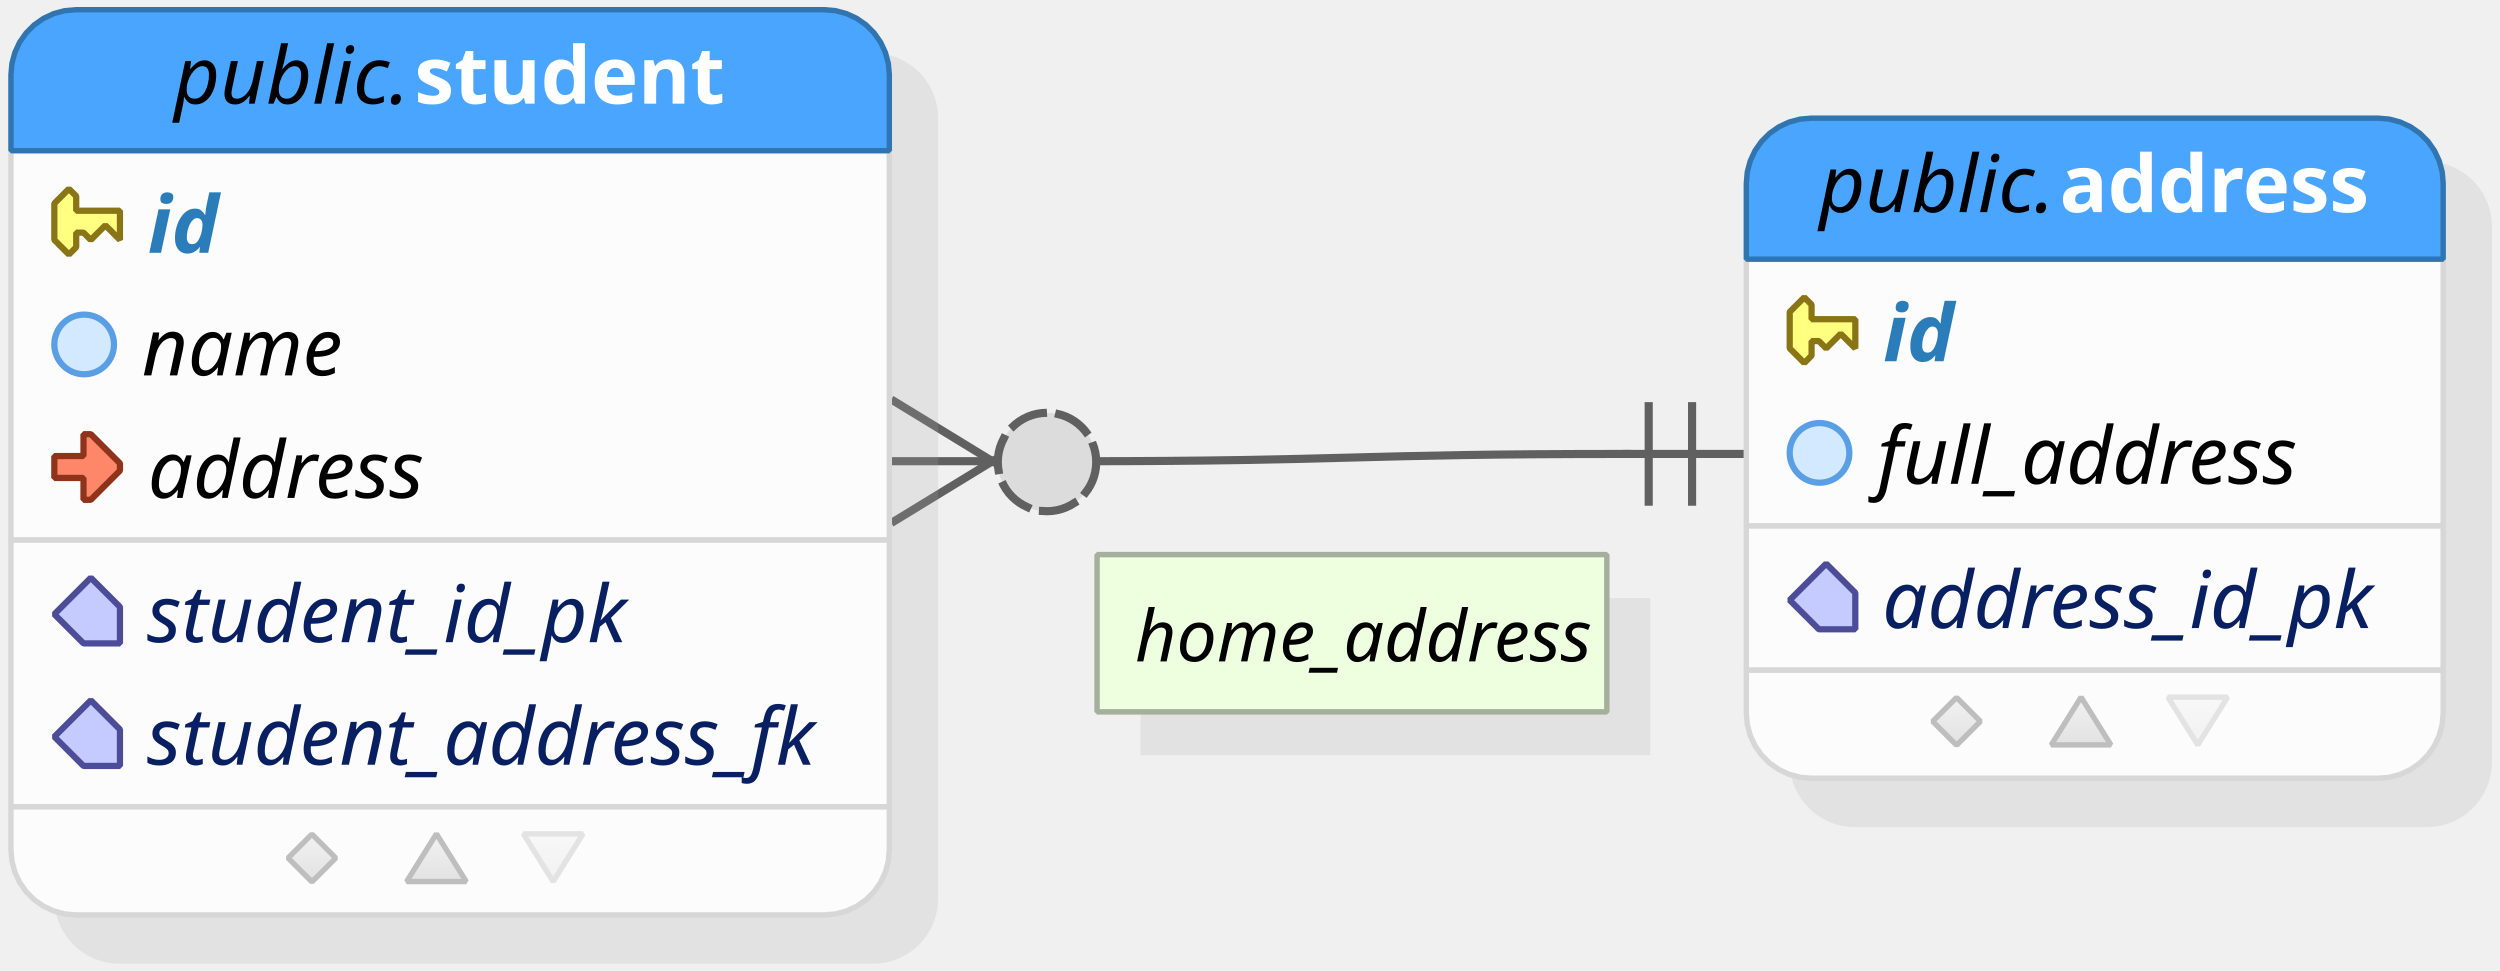
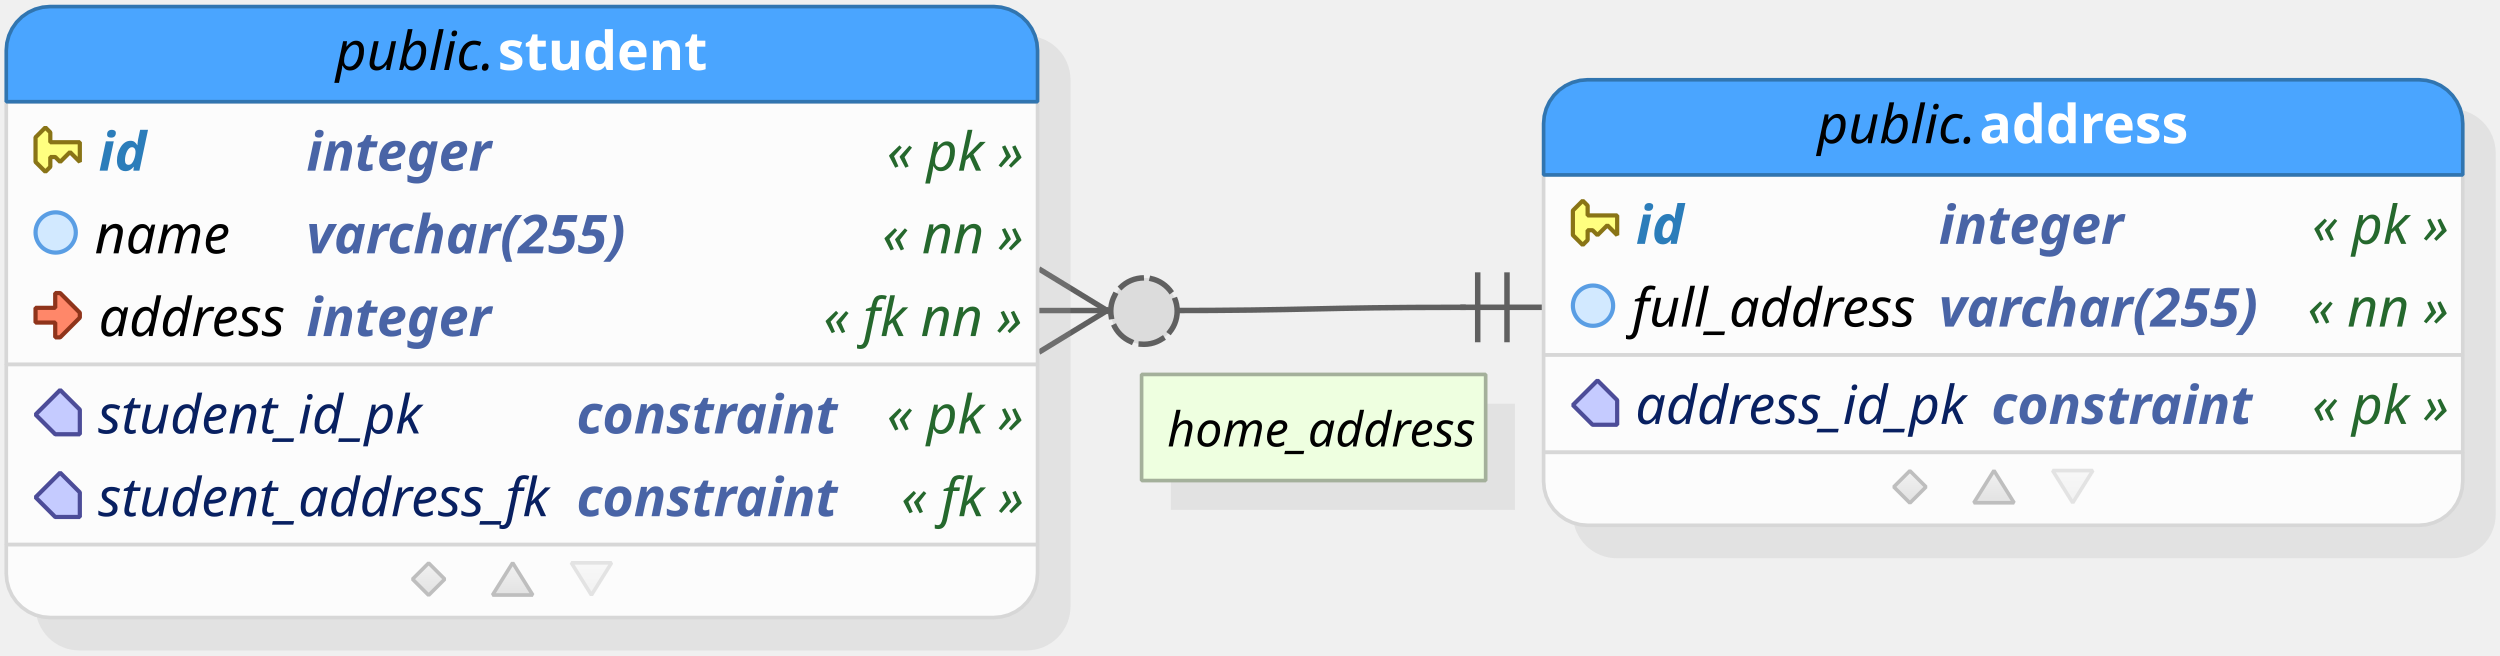
- <svg xmlns="http://www.w3.org/2000/svg" xmlns:xlink="http://www.w3.org/1999/xlink" height="179pt" viewBox="0 0 461 179" width="461pt">
+ <svg xmlns="http://www.w3.org/2000/svg" xmlns:xlink="http://www.w3.org/1999/xlink" height="179pt" viewBox="0 0 683 179" width="683pt">
  <linearGradient id="a" x2="0" y2="1">
    <stop offset="0" stop-color="#a9a9a9" stop-opacity=".196" />
    <stop offset="1" stop-color="#a9a9a9" stop-opacity=".196" />
  </linearGradient>
  <linearGradient id="b" x2="0" y2="1">
    <stop offset="0" stop-color="#fcfcfc" />
    <stop offset="1" stop-color="#fcfcfc" />
  </linearGradient>
  <linearGradient id="c" x2="0" y2="1">
+     <stop offset="0" stop-color="#f3f3f3" />
+     <stop offset="1" stop-color="#e1e1e1" />
+   </linearGradient>
+   <linearGradient id="d" x2="0" y2="1">
+     <stop offset="0" stop-color="#4aa5ff" />
+     <stop offset="1" stop-color="#4aa5ff" />
+   </linearGradient>
+   <linearGradient id="e" gradientTransform="scale(.99946 1.0005)" gradientUnits="userSpaceOnUse" x1="-.75" x2="-.75" y1="-.78" y2="18.89">
+     <stop offset="0" stop-color="#dcdcdc" />
+     <stop offset="1" stop-color="#dcdcdc" />
+   </linearGradient>
+   <linearGradient id="f" gradientTransform="scale(1.8004 .55544)" gradientUnits="userSpaceOnUse" x2="0" xlink:href="#a" y2="52.211" />
+   <linearGradient id="g" gradientTransform="scale(1.7795 .56195)" gradientUnits="userSpaceOnUse" x1="-.281" x2="-.281" y1="-.89" y2="52.496">
+     <stop offset="0" stop-color="#eeffe0" />
+     <stop offset="1" stop-color="#eeffe0" />
+   </linearGradient>
+   <linearGradient id="h" gradientTransform="scale(1.4333 .69768)" gradientUnits="userSpaceOnUse" x2="0" xlink:href="#a" y2="175.9" />
+   <linearGradient id="i" gradientTransform="scale(2.2411 .44622)" gradientUnits="userSpaceOnUse" x1="-.223" x2="-.223" xlink:href="#b" y1="-1.121" y2="111.38" />
+   <linearGradient id="j" gradientTransform="scale(3.0224 .33086)" gradientUnits="userSpaceOnUse" x1="-.165" x2="-.165" xlink:href="#b" y1="-1.511" y2="81.907" />
+   <linearGradient id="k" gradientTransform="scale(.99738 1.0026)" gradientUnits="userSpaceOnUse" x1="-.577" x2="-.577" y1="-.811" y2="12.474">
    <stop offset="0" stop-color="#ffff80" />
    <stop offset="1" stop-color="#ffff80" />
  </linearGradient>
-   <linearGradient id="d" x2="0" y2="1">
+   <linearGradient id="l" gradientUnits="userSpaceOnUse" x1="-.575" x2="-.575" y1="-.575" y2="11.575">
    <stop offset="0" stop-color="#d2e9ff" />
    <stop offset="1" stop-color="#d2e9ff" />
  </linearGradient>
-   <linearGradient id="e" x2="0" y2="1">
+   <linearGradient id="m" gradientTransform="scale(.98481 1.0154)" gradientUnits="userSpaceOnUse" x1="-.413" x2="-.413" y1="-.801" y2="12.483">
    <stop offset="0" stop-color="#c5cbff" />
    <stop offset="1" stop-color="#c5cbff" />
  </linearGradient>
-   <linearGradient id="f" x2="0" y2="1">
-     <stop offset="0" stop-color="#f3f3f3" />
-     <stop offset="1" stop-color="#e1e1e1" />
-   </linearGradient>
-   <linearGradient id="g" x2="0" y2="1">
-     <stop offset="0" stop-color="#4aa5ff" />
-     <stop offset="1" stop-color="#4aa5ff" />
-   </linearGradient>
-   <linearGradient id="h" gradientTransform="matrix(.99946 0 0 1.0005 183.99 76.12)" gradientUnits="userSpaceOnUse" x1="-.75" x2="-.75" y1="-.78" y2="18.89">
-     <stop offset="0" stop-color="#dcdcdc" />
-     <stop offset="1" stop-color="#dcdcdc" />
-   </linearGradient>
-   <linearGradient id="i" gradientTransform="matrix(1.8004 0 0 .55544 210.3 110.27)" gradientUnits="userSpaceOnUse" x2="0" xlink:href="#a" y2="52.211" />
-   <linearGradient id="j" gradientTransform="matrix(1.7795 0 0 .56195 202.3 102.27)" gradientUnits="userSpaceOnUse" x1="-.281" x2="-.281" y1="-.89" y2="52.496">
-     <stop offset="0" stop-color="#eeffe0" />
-     <stop offset="1" stop-color="#eeffe0" />
-   </linearGradient>
-   <linearGradient id="k" gradientTransform="matrix(1.0272 0 0 .97348 330.02 29.788)" gradientUnits="userSpaceOnUse" x2="0" xlink:href="#a" y2="126.07" />
-   <linearGradient id="l" gradientTransform="matrix(1.6062 0 0 .6226 322.02 47.788)" gradientUnits="userSpaceOnUse" x1="-.311" x2="-.311" xlink:href="#b" y1="-.803" y2="79.826" />
-   <linearGradient id="m" gradientTransform="matrix(2.1661 0 0 .46165 322.02 96.988)" gradientUnits="userSpaceOnUse" x1="-.231" x2="-.231" xlink:href="#b" y1="-1.083" y2="58.702" />
-   <linearGradient id="n" gradientTransform="matrix(.99738 0 0 1.0026 330.02 54.828)" gradientUnits="userSpaceOnUse" x1="-.577" x2="-.577" xlink:href="#c" y1="-.811" y2="12.474" />
-   <linearGradient id="o" gradientUnits="userSpaceOnUse" x1="329.44" x2="329.44" xlink:href="#d" y1="77.438" y2="89.588" />
-   <linearGradient id="p" gradientTransform="matrix(.98481 0 0 1.0154 330.02 103.94)" gradientUnits="userSpaceOnUse" x1="-.413" x2="-.413" xlink:href="#e" y1="-.801" y2="12.483" />
-   <linearGradient id="q" gradientTransform="matrix(2.4878 0 0 .40196 322.02 123.59)" gradientUnits="userSpaceOnUse" x1="-.201" x2="-.201" xlink:href="#b" y1="-1.244" y2="50.811" />
-   <linearGradient id="r" gradientTransform="matrix(1.1144 0 0 .89736 399.77 128.56)" gradientUnits="userSpaceOnUse" x1="-.618" x2="-.618" xlink:href="#f" y1="-.768" y2="10.102" />
-   <linearGradient id="s" gradientTransform="matrix(1.0891 0 0 .9182 378.25 128.56)" gradientUnits="userSpaceOnUse" x1="-.389" x2="-.389" xlink:href="#f" y1="-.75" y2="10.128" />
-   <linearGradient id="t" gradientTransform="matrix(.98191 0 0 1.0184 356.39 128.62)" gradientUnits="userSpaceOnUse" x1="-.36" x2="-.36" xlink:href="#f" y1="-.694" y2="8.988" />
-   <linearGradient id="u" gradientTransform="matrix(2.1904 0 0 .45653 322.02 21.788)" gradientUnits="userSpaceOnUse" x1="-.247" x2="-.247" xlink:href="#g" y1="-1.095" y2="58.046" />
-   <linearGradient id="v" gradientTransform="matrix(.98514 0 0 1.0151 10.019 9.788)" gradientUnits="userSpaceOnUse" x2="0" xlink:href="#a" y2="165.43" />
-   <linearGradient id="w" gradientTransform="matrix(1.4962 0 0 .66836 2.0193 27.788)" gradientUnits="userSpaceOnUse" x1="-.334" x2="-.334" xlink:href="#b" y1="-.748" y2="108.18" />
-   <linearGradient id="x" gradientTransform="matrix(1.8018 0 0 .555 2.0193 99.588)" gradientUnits="userSpaceOnUse" x1="-.278" x2="-.278" xlink:href="#b" y1="-.901" y2="89.549" />
-   <linearGradient id="y" gradientTransform="matrix(.99738 0 0 1.0026 10.019 34.828)" gradientUnits="userSpaceOnUse" x1="-.577" x2="-.577" xlink:href="#c" y1="-.811" y2="12.474" />
-   <linearGradient id="z" gradientUnits="userSpaceOnUse" x1="9.444" x2="9.444" xlink:href="#d" y1="57.438" y2="69.588" />
-   <linearGradient id="A" gradientUnits="userSpaceOnUse" x1="9.444" x2="9.444" y1="79.488" y2="92.738">
+   <linearGradient id="n" gradientTransform="scale(3.4712 .28808)" gradientUnits="userSpaceOnUse" x1="-.144" x2="-.144" xlink:href="#b" y1="-1.736" y2="70.896" />
+   <linearGradient id="o" gradientTransform="scale(1.1144 .89736)" gradientUnits="userSpaceOnUse" x1="-.618" x2="-.618" xlink:href="#c" y1="-.768" y2="10.102" />
+   <linearGradient id="p" gradientTransform="scale(1.0891 .9182)" gradientUnits="userSpaceOnUse" x1="-.389" x2="-.389" xlink:href="#c" y1="-.75" y2="10.128" />
+   <linearGradient id="q" gradientTransform="scale(.98191 1.0184)" gradientUnits="userSpaceOnUse" x1="-.36" x2="-.36" xlink:href="#c" y1="-.694" y2="8.988" />
+   <linearGradient id="r" gradientTransform="scale(3.056 .32722)" gradientUnits="userSpaceOnUse" x1="-.177" x2="-.177" xlink:href="#d" y1="-1.528" y2="80.985" />
+   <linearGradient id="s" gradientTransform="scale(1.2976 .77065)" gradientUnits="userSpaceOnUse" x2="0" xlink:href="#a" y2="217.9" />
+   <linearGradient id="t" gradientTransform="scale(1.9708 .50742)" gradientUnits="userSpaceOnUse" x1="-.254" x2="-.254" xlink:href="#b" y1="-.985" y2="142.49" />
+   <linearGradient id="u" gradientTransform="scale(2.3733 .42136)" gradientUnits="userSpaceOnUse" x1="-.211" x2="-.211" xlink:href="#b" y1="-1.187" y2="117.95" />
+   <linearGradient id="v" gradientUnits="userSpaceOnUse" x1="-.575" x2="-.575" y1="-.575" y2="12.675">
    <stop offset="0" stop-color="#ff8769" />
    <stop offset="1" stop-color="#ff8769" />
  </linearGradient>
-   <linearGradient id="B" gradientTransform="matrix(.98481 0 0 1.0154 10.019 106.54)" gradientUnits="userSpaceOnUse" x1="-.413" x2="-.413" xlink:href="#e" y1="-.801" y2="12.483" />
-   <linearGradient id="C" gradientTransform="matrix(.98481 0 0 1.0154 10.019 129.14)" gradientUnits="userSpaceOnUse" x1="-.413" x2="-.413" xlink:href="#e" y1="-.801" y2="12.483" />
-   <linearGradient id="D" gradientTransform="matrix(2.7908 0 0 .35832 2.0193 148.79)" gradientUnits="userSpaceOnUse" x1="-.179" x2="-.179" xlink:href="#b" y1="-1.395" y2="57" />
-   <linearGradient id="E" gradientTransform="matrix(1.1144 0 0 .89736 96.504 153.76)" gradientUnits="userSpaceOnUse" x1="-.618" x2="-.618" xlink:href="#f" y1="-.768" y2="10.102" />
-   <linearGradient id="F" gradientTransform="matrix(1.0891 0 0 .9182 74.98 153.76)" gradientUnits="userSpaceOnUse" x1="-.389" x2="-.389" xlink:href="#f" y1="-.75" y2="10.128" />
-   <linearGradient id="G" gradientTransform="matrix(.98191 0 0 1.0184 53.119 153.82)" gradientUnits="userSpaceOnUse" x1="-.36" x2="-.36" xlink:href="#f" y1="-.694" y2="8.988" />
-   <linearGradient id="H" gradientTransform="matrix(2.4571 0 0 .40698 2.0193 1.788)" gradientUnits="userSpaceOnUse" x1="-.22" x2="-.22" xlink:href="#g" y1="-1.229" y2="65.114" />
+   <linearGradient id="w" gradientTransform="scale(3.676 .27203)" gradientUnits="userSpaceOnUse" x1="-.136" x2="-.136" xlink:href="#b" y1="-1.838" y2="75.079" />
+   <linearGradient id="x" gradientTransform="scale(3.2363 .30899)" gradientUnits="userSpaceOnUse" x1="-.167" x2="-.167" xlink:href="#d" y1="-1.618" y2="85.762" />
  <g stroke="#606060" stroke-linecap="square" stroke-linejoin="bevel" stroke-width="1.5">
    <g fill="none">
-       <path d="m164.99 85.051h33" />
-       <path d="m197.99 85.051c51.014 0 51.014-1.346 102.03-1.346" />
-       <path d="m300.02 83.705h22" />
-       <g transform="translate(164.99 85.051)">
+       <g transform="translate(-78.291 -78.212)">
+         <path d="m362.75 163.05h33" />
+         <path d="m395.75 163.054c41.125 0 41.125-.882 82.25-.882" />
+         <path d="m478 162.17h22" />
+       </g>
+       <g transform="translate(284.46 84.842)">
        <path d="m18 0-18-11" />
        <path d="m18 0-18 11" />
      </g>
    </g>
-     <circle cx="193.07" cy="85.195" fill="url(#h)" fill-rule="evenodd" r="9.075" stroke-dasharray="6 3" />
+     <circle cx="9.075" cy="9.075" fill="url(#e)" fill-rule="evenodd" r="9.075" stroke-dasharray="6 3" transform="translate(303.46 75.91)" />
    <g fill="none">
-       <path d="m0-8.8v17.6" transform="translate(312.02 83.705)" />
-       <path d="m0-8.8v17.6" transform="translate(304.02 83.705)" />
+       <path d="m0-8.8v17.6" transform="translate(411.71 83.96)" />
+       <path d="m0-8.8v17.6" transform="translate(403.71 83.96)" />
    </g>
  </g>
  <g fill-rule="evenodd">
-     <path d="m210.3 110.27h94v29h-94z" fill="url(#i)" />
-     <path d="m202.3 102.27h94v29h-94z" fill="url(#j)" stroke="#a4b09b" stroke-linecap="square" stroke-linejoin="bevel" />
-     <text style="font-family:Noto Sans;font-size:13.2;font-style:italic;font-weight:400;stroke-linecap:square;stroke-linejoin:bevel" x="209.301" y="121.96">home_address</text>
-     <path d="m330.02 41.788c0-6.627 5.373-12 12-12h105.5c6.628 0 12 5.373 12 12v98.724c0 6.627-5.372 12-12 12h-105.5c-6.627 0-12-5.373-12-12z" fill="url(#k)" />
+     <path d="m0 0h94v29h-94z" fill="url(#f)" transform="translate(319.88 110.29)" />
+     <path d="m0 0h94v29h-94z" fill="url(#g)" stroke="#a4b09b" stroke-linecap="square" stroke-linejoin="bevel" transform="translate(311.88 102.29)" />
+     <text style="font-family:Noto Sans;font-size:13.2;font-style:italic;font-weight:400;stroke-linecap:square;stroke-linejoin:bevel" transform="translate(314.88 104.09)" x="4" y="17.891">home_address</text>
+     <path d="m0 12c0-6.627 5.373-12 12-12h228.12c6.627 0 12 5.373 12 12v98.724c0 6.627-5.373 12-12 12h-228.12c-6.627 0-12-5.373-12-12z" fill="url(#h)" transform="translate(429.71 29.788)" />
    <g stroke-linecap="square" stroke-linejoin="bevel">
-       <path d="m322.02 47.788h128.5v49.2h-128.5z" fill="url(#l)" stroke="#d7d7d7" />
-       <path d="m322.02 96.988h128.5v26.6h-128.5z" fill="url(#m)" stroke="#d7d7d7" />
-       <path d="m332.71 54.828-2.689 2.689v6.722l2.689 2.689 1.344-1.344v-2.689h1.344l1.344 1.344 2.689-2.689 2.689 2.689v-5.378h-8.067v-2.689z" fill="url(#n)" stroke="#897416" stroke-width="1.15" />
-       <text fill="#2b7dba" font-family="Noto Sans" font-size="14.667" font-style="italic" font-weight="700" x="347.269" y="66.619">id</text>
-       <circle cx="335.52" cy="83.513" fill="url(#o)" r="5.5" stroke="#5a9ee4" stroke-width="1.15" />
-       <text font-family="Noto Sans" font-size="14.667" font-style="italic" font-weight="400" x="346.169" y="89.219">full_address</text>
-       <path d="m336.74 103.94-6.722 6.722 5.378 5.378h6.722v-6.722z" fill="url(#p)" stroke="#4c4c98" stroke-width="1.15" />
-       <text fill="#082061" font-family="Noto Sans" font-size="14.667" font-style="italic" font-weight="400" x="347.101" y="115.819">address_id_pk</text>
-       <path d="m322.019 123.588h128.503v7.924l-.182 2.084-.541 2.02-.884 1.896-1.2 1.714-1.479 1.479-1.714 1.2-1.895.884-2.021.541-2.084.182h-104.503l-2.084-.182-2.02-.541-1.896-.884-1.713-1.2-1.479-1.479-1.2-1.714-.884-1.896-.541-2.02-.182-2.084z" fill="url(#q)" stroke="#d7d7d7" />
+       <path d="m0 0h251.12v49.2h-251.12z" fill="url(#i)" stroke="#d7d7d7" transform="translate(421.71 47.788)" />
+       <path d="m0 0h251.12v26.6h-251.12z" fill="url(#j)" stroke="#d7d7d7" transform="translate(421.71 96.988)" />
+       <path d="m2.689 0-2.689 2.689v6.722l2.689 2.689 1.344-1.344v-2.689h1.344l1.344 1.344 2.689-2.689 2.689 2.689v-5.378h-8.067v-2.689z" fill="url(#k)" stroke="#897416" stroke-width="1.15" transform="translate(429.71 54.828)" />
+       <g font-family="Noto Sans" font-size="14.667" font-style="italic">
+         <text fill="#2b7dba" font-weight="700" transform="translate(446.96 50.588)" y="16.031">id</text>
+         <text fill="#4964a6" font-weight="700" transform="translate(525.89 50.588)" xml:space="preserve" y="16.031"> integer</text>
+         <text fill="#25682d" font-weight="400" transform="translate(631.68 50.588)" y="16.031">« pk »</text>
+       </g>
+       <circle cx="5.5" cy="5.5" fill="url(#l)" r="5.5" stroke="#5a9ee4" stroke-width="1.15" transform="translate(429.71 78.013)" />
+       <g font-family="Noto Sans" font-size="14.667" font-style="italic">
+         <text font-weight="400" transform="translate(445.86 73.188)" y="16.031">full_address</text>
+         <text fill="#4964a6" font-weight="700" transform="translate(525.89 73.188)" xml:space="preserve" y="16.031"> varchar(255)</text>
+         <text fill="#25682d" font-weight="400" transform="translate(630.43 73.188)" y="16.031">« nn »</text>
+       </g>
+       <path d="m6.722 0-6.722 6.722 5.378 5.378h6.722v-6.722z" fill="url(#m)" stroke="#4c4c98" stroke-width="1.15" transform="translate(429.71 103.94)" />
+       <g font-family="Noto Sans" font-size="14.667" font-style="italic">
+         <text fill="#082061" font-weight="400" transform="translate(446.79 99.788)" y="16.031">address_id_pk</text>
+         <text fill="#4964a6" font-weight="700" transform="translate(540.21 99.788)" xml:space="preserve" y="16.031"> constraint</text>
+         <text fill="#25682d" font-weight="400" transform="translate(631.68 99.788)" y="16.031">« pk »</text>
+       </g>
+       <path d="m0 0h251.123v7.924l-.183 2.084-.541 2.02-.884 1.896-1.2 1.714-1.479 1.479-1.713 1.2-1.896.884-2.021.541-2.083.182h-227.123l-2.084-.182-2.02-.541-1.896-.884-1.713-1.2-1.479-1.479-1.2-1.714-.884-1.896-.541-2.02-.182-2.084z" fill="url(#n)" stroke="#d7d7d7" transform="translate(421.71 123.59)" />
      <g stroke="#bebebe">
-         <path d="m399.77 128.56h11l-5.5 8.8z" fill="url(#r)" opacity=".4" />
-         <path d="m383.75 128.56-5.5 8.8h11z" fill="url(#s)" />
-         <path d="m360.79 128.62 4.4 4.4-4.4 4.4-4.4-4.4z" fill="url(#t)" />
+         <path d="m0 0h11l-5.5 8.8z" fill="url(#o)" opacity=".4" transform="translate(560.77 128.56)" />
+         <path d="m5.5 0-5.5 8.8h11z" fill="url(#p)" transform="translate(539.25 128.56)" />
+         <path d="m4.4 0 4.4 4.4-4.4 4.4-4.4-4.4z" fill="url(#q)" transform="translate(517.38 128.62)" />
      </g>
-       <path d="m322.02 33.788.182-2.084.541-2.021.884-1.896 1.2-1.713 1.479-1.479 1.713-1.2 1.896-.884 2.021-.541 2.084-.182h104.5l2.084.182 2.021.541 1.895.884 1.714 1.2 1.479 1.479 1.2 1.713.884 1.896.541 2.021.182 2.084v14h-128.5z" fill="url(#u)" stroke="#3175b0" />
-       <g font-family="Noto Sans" font-size="14.667">
-         <text font-style="italic" font-weight="400" x="335.457" y="39.121">public.</text>
-         <text fill="#fff" font-weight="700" x="379.801" y="39.121">address</text>
+       <g transform="translate(421.71 21.788)">
+         <path d="m0 12 .182-2.084.541-2.021.884-1.896 1.2-1.713 1.479-1.479 1.713-1.2 1.896-.884 2.021-.541 2.084-.182h227.12l2.083.182 2.021.541 1.896.884 1.713 1.2 1.479 1.479 1.2 1.713.884 1.896.541 2.021.183 2.084v14h-251.12z" fill="url(#r)" stroke="#3175b0" />
+         <g font-family="Noto Sans" font-size="14.667">
+           <text font-style="italic" font-weight="400" x="74.734" y="17.333">public.</text>
+           <text fill="#fff" font-weight="700" x="119.078" y="17.333">address</text>
+         </g>
      </g>
    </g>
-     <path d="m10.019 21.788c0-6.627 5.373-12 12-12h138.97c6.628 0 12 5.373 12 12v143.92c0 6.627-5.372 12-12 12h-138.97c-6.627 0-12-5.373-12-12z" fill="url(#v)" />
+     <path d="m0 12c0-6.627 5.373-12 12-12h258.75c6.627 0 12 5.373 12 12v143.92c0 6.627-5.373 12-12 12h-258.75c-6.627 0-12-5.373-12-12z" fill="url(#s)" transform="translate(9.7093 9.788)" />
    <g stroke-linecap="square" stroke-linejoin="bevel">
-       <path d="m2.019 27.788h161.97v71.8h-161.97z" fill="url(#w)" stroke="#d7d7d7" />
-       <path d="m2.019 99.588h161.97v49.2h-161.97z" fill="url(#x)" stroke="#d7d7d7" />
-       <path d="m12.708 34.828-2.689 2.689v6.722l2.689 2.689 1.344-1.344v-2.689h1.344l1.344 1.344 2.689-2.689 2.689 2.689v-5.378h-8.067v-2.689z" fill="url(#y)" stroke="#897416" stroke-width="1.15" />
-       <text fill="#2b7dba" font-family="Noto Sans" font-size="14.667" font-style="italic" font-weight="700" x="27.269" y="46.619">id</text>
-       <circle cx="15.519" cy="63.513" fill="url(#z)" r="5.5" stroke="#5a9ee4" stroke-width="1.15" />
-       <text font-family="Noto Sans" font-size="14.667" font-style="italic" font-weight="400" x="26.169" y="69.219">name</text>
-       <path d="m10.019 84.096v4.033h5.378v4.033h1.344l5.378-5.378v-1.344l-5.378-5.378h-1.344v4.033z" fill="url(#A)" stroke="#8f341b" stroke-width="1.15" />
-       <text font-family="Noto Sans" font-size="14.667" font-style="italic" font-weight="400" x="27.269" y="91.819">address</text>
-       <path d="m16.742 106.54-6.722 6.722 5.378 5.378h6.722v-6.722z" fill="url(#B)" stroke="#4c4c98" stroke-width="1.15" />
-       <text fill="#082061" font-family="Noto Sans" font-size="14.667" font-style="italic" font-weight="400" x="27.101" y="118.419">student_id_pk</text>
-       <path d="m16.742 129.14-6.722 6.722 5.378 5.378h6.722v-6.722z" fill="url(#C)" stroke="#4c4c98" stroke-width="1.15" />
-       <text fill="#082061" font-family="Noto Sans" font-size="14.667" font-style="italic" font-weight="400" x="27.101" y="141.019">student_address_fk</text>
-       <path d="m2.019 148.79h161.97v7.924l-.182 2.084-.541 2.02-.884 1.896-1.2 1.714-1.479 1.479-1.714 1.2-1.896.884-2.02.541-2.084.182h-137.97l-2.084-.182-2.021-.541-1.896-.884-1.713-1.2-1.479-1.479-1.2-1.714-.884-1.896-.541-2.02-.182-2.084z" fill="url(#D)" stroke="#d7d7d7" />
+       <path d="m0 0h281.75v71.8h-281.75z" fill="url(#t)" stroke="#d7d7d7" transform="translate(1.7093 27.788)" />
+       <path d="m0 0h281.75v49.2h-281.75z" fill="url(#u)" stroke="#d7d7d7" transform="translate(1.7093 99.588)" />
+       <path d="m2.689 0-2.689 2.689v6.722l2.689 2.689 1.344-1.344v-2.689h1.344l1.344 1.344 2.689-2.689 2.689 2.689v-5.378h-8.067v-2.689z" fill="url(#k)" stroke="#897416" stroke-width="1.15" transform="translate(9.7093 34.828)" />
+       <g font-family="Noto Sans" font-size="14.667" font-style="italic">
+         <text fill="#2b7dba" font-weight="700" transform="translate(26.959 30.588)" y="16.031">id</text>
+         <text fill="#4964a6" font-weight="700" transform="translate(79.912 30.588)" xml:space="preserve" y="16.031"> integer</text>
+         <text fill="#25682d" font-weight="400" transform="translate(242.3 30.588)" y="16.031">« pk »</text>
+       </g>
+       <circle cx="5.5" cy="5.5" fill="url(#l)" r="5.5" stroke="#5a9ee4" stroke-width="1.15" transform="translate(9.7093 58.013)" />
+       <g font-family="Noto Sans" font-size="14.667" font-style="italic">
+         <text font-weight="400" transform="translate(25.859 53.188)" y="16.031">name</text>
+         <text fill="#4964a6" font-weight="700" transform="translate(79.912 53.188)" xml:space="preserve" y="16.031"> varchar(255)</text>
+         <text fill="#25682d" font-weight="400" transform="translate(241.05 53.188)" y="16.031">« nn »</text>
+       </g>
+       <path d="m0 4.033v4.033h5.378v4.033h1.344l5.378-5.378v-1.344l-5.378-5.378h-1.344v4.033z" fill="url(#v)" stroke="#8f341b" stroke-width="1.15" transform="translate(9.7093 80.063)" />
+       <g font-family="Noto Sans" font-size="14.667" font-style="italic">
+         <text font-weight="400" transform="translate(26.959 75.788)" y="16.031">address</text>
+         <text fill="#4964a6" font-weight="700" transform="translate(79.912 75.788)" xml:space="preserve" y="16.031"> integer</text>
+         <text fill="#25682d" font-weight="400" transform="translate(224.97 75.788)" y="16.031">« fk nn »</text>
+       </g>
+       <path d="m6.722 0-6.722 6.722 5.378 5.378h6.722v-6.722z" fill="url(#m)" stroke="#4c4c98" stroke-width="1.15" transform="translate(9.7093 106.54)" />
+       <g font-family="Noto Sans" font-size="14.667" font-style="italic">
+         <text fill="#082061" font-weight="400" transform="translate(26.791 102.39)" y="16.031">student_id_pk</text>
+         <text fill="#4964a6" font-weight="700" transform="translate(153.68 102.39)" xml:space="preserve" y="16.031"> constraint</text>
+         <text fill="#25682d" font-weight="400" transform="translate(242.3 102.39)" y="16.031">« pk »</text>
+       </g>
+       <path d="m6.722 0-6.722 6.722 5.378 5.378h6.722v-6.722z" fill="url(#m)" stroke="#4c4c98" stroke-width="1.15" transform="translate(9.7093 129.14)" />
+       <g font-family="Noto Sans" font-size="14.667" font-style="italic">
+         <text fill="#082061" font-weight="400" transform="translate(26.791 124.99)" y="16.031">student_address_fk</text>
+         <text fill="#4964a6" font-weight="700" transform="translate(153.68 124.99)" xml:space="preserve" y="16.031"> constraint</text>
+         <text fill="#25682d" font-weight="400" transform="translate(246.21 124.99)" y="16.031">« fk »</text>
+       </g>
+       <path d="m0 0h281.75v7.924l-.183 2.084-.541 2.02-.884 1.896-1.2 1.714-1.479 1.479-1.713 1.2-1.896.884-2.021.541-2.083.182h-257.75l-2.084-.182-2.02-.541-1.896-.884-1.713-1.2-1.479-1.479-1.2-1.714-.884-1.896-.541-2.02-.182-2.084z" fill="url(#w)" stroke="#d7d7d7" transform="translate(1.7093 148.79)" />
      <g stroke="#bebebe">
-         <path d="m96.504 153.76h11l-5.5 8.8z" fill="url(#E)" opacity=".4" />
-         <path d="m80.48 153.76-5.5 8.8h11z" fill="url(#F)" />
-         <path d="m57.519 153.82 4.4 4.4-4.4 4.4-4.4-4.4z" fill="url(#G)" />
+         <path d="m0 0h11l-5.5 8.8z" fill="url(#o)" opacity=".4" transform="translate(156.08 153.76)" />
+         <path d="m5.5 0-5.5 8.8h11z" fill="url(#p)" transform="translate(134.56 153.76)" />
+         <path d="m4.4 0 4.4 4.4-4.4 4.4-4.4-4.4z" fill="url(#q)" transform="translate(112.7 153.82)" />
      </g>
-       <path d="m2.019 13.788.182-2.084.541-2.021.884-1.896 1.2-1.713 1.479-1.479 1.713-1.2 1.896-.884 2.021-.541 2.084-.182h137.97l2.084.182 2.02.541 1.896.884 1.714 1.2 1.479 1.479 1.2 1.713.884 1.896.541 2.021.182 2.084v14h-161.97z" fill="url(#H)" stroke="#3175b0" />
-       <g font-family="Noto Sans" font-size="14.667">
-         <text font-style="italic" font-weight="400" x="32.082" y="19.121">public.</text>
-         <text fill="#fff" font-weight="700" x="76.426" y="19.121">student</text>
+       <g transform="translate(1.7093 1.788)">
+         <path d="m0 12 .182-2.084.541-2.021.884-1.896 1.2-1.713 1.479-1.479 1.713-1.2 1.896-.884 2.021-.541 2.084-.182h257.75l2.083.182 2.021.541 1.896.884 1.713 1.2 1.479 1.479 1.2 1.713.884 1.896.541 2.021.183 2.084v14h-281.75z" fill="url(#x)" stroke="#3175b0" />
+         <g font-family="Noto Sans" font-size="14.667">
+           <text font-style="italic" font-weight="400" x="89.953" y="17.333">public.</text>
+           <text fill="#fff" font-weight="700" x="134.297" y="17.333">student</text>
+         </g>
      </g>
    </g>
  </g>
</svg>
